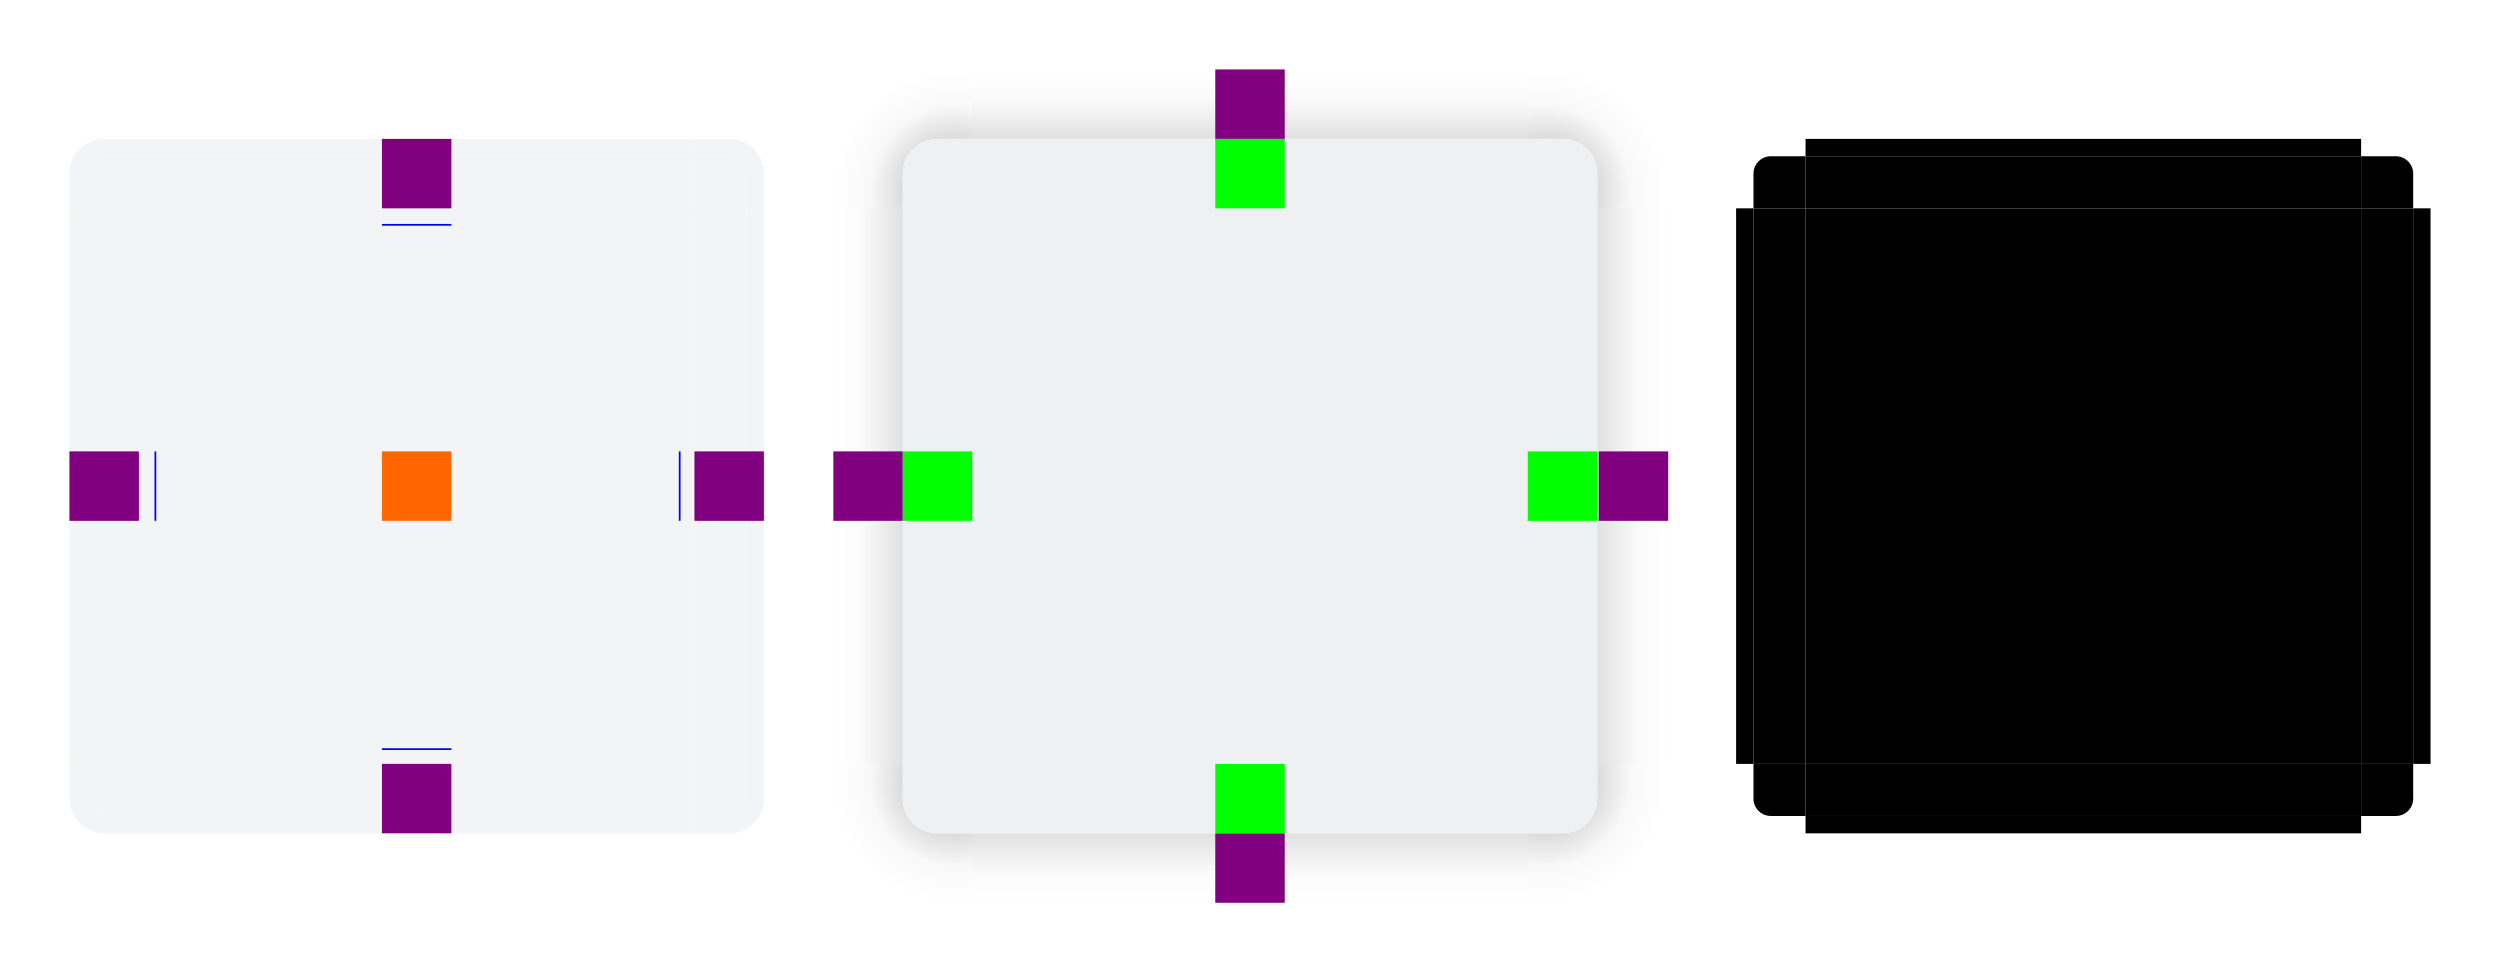
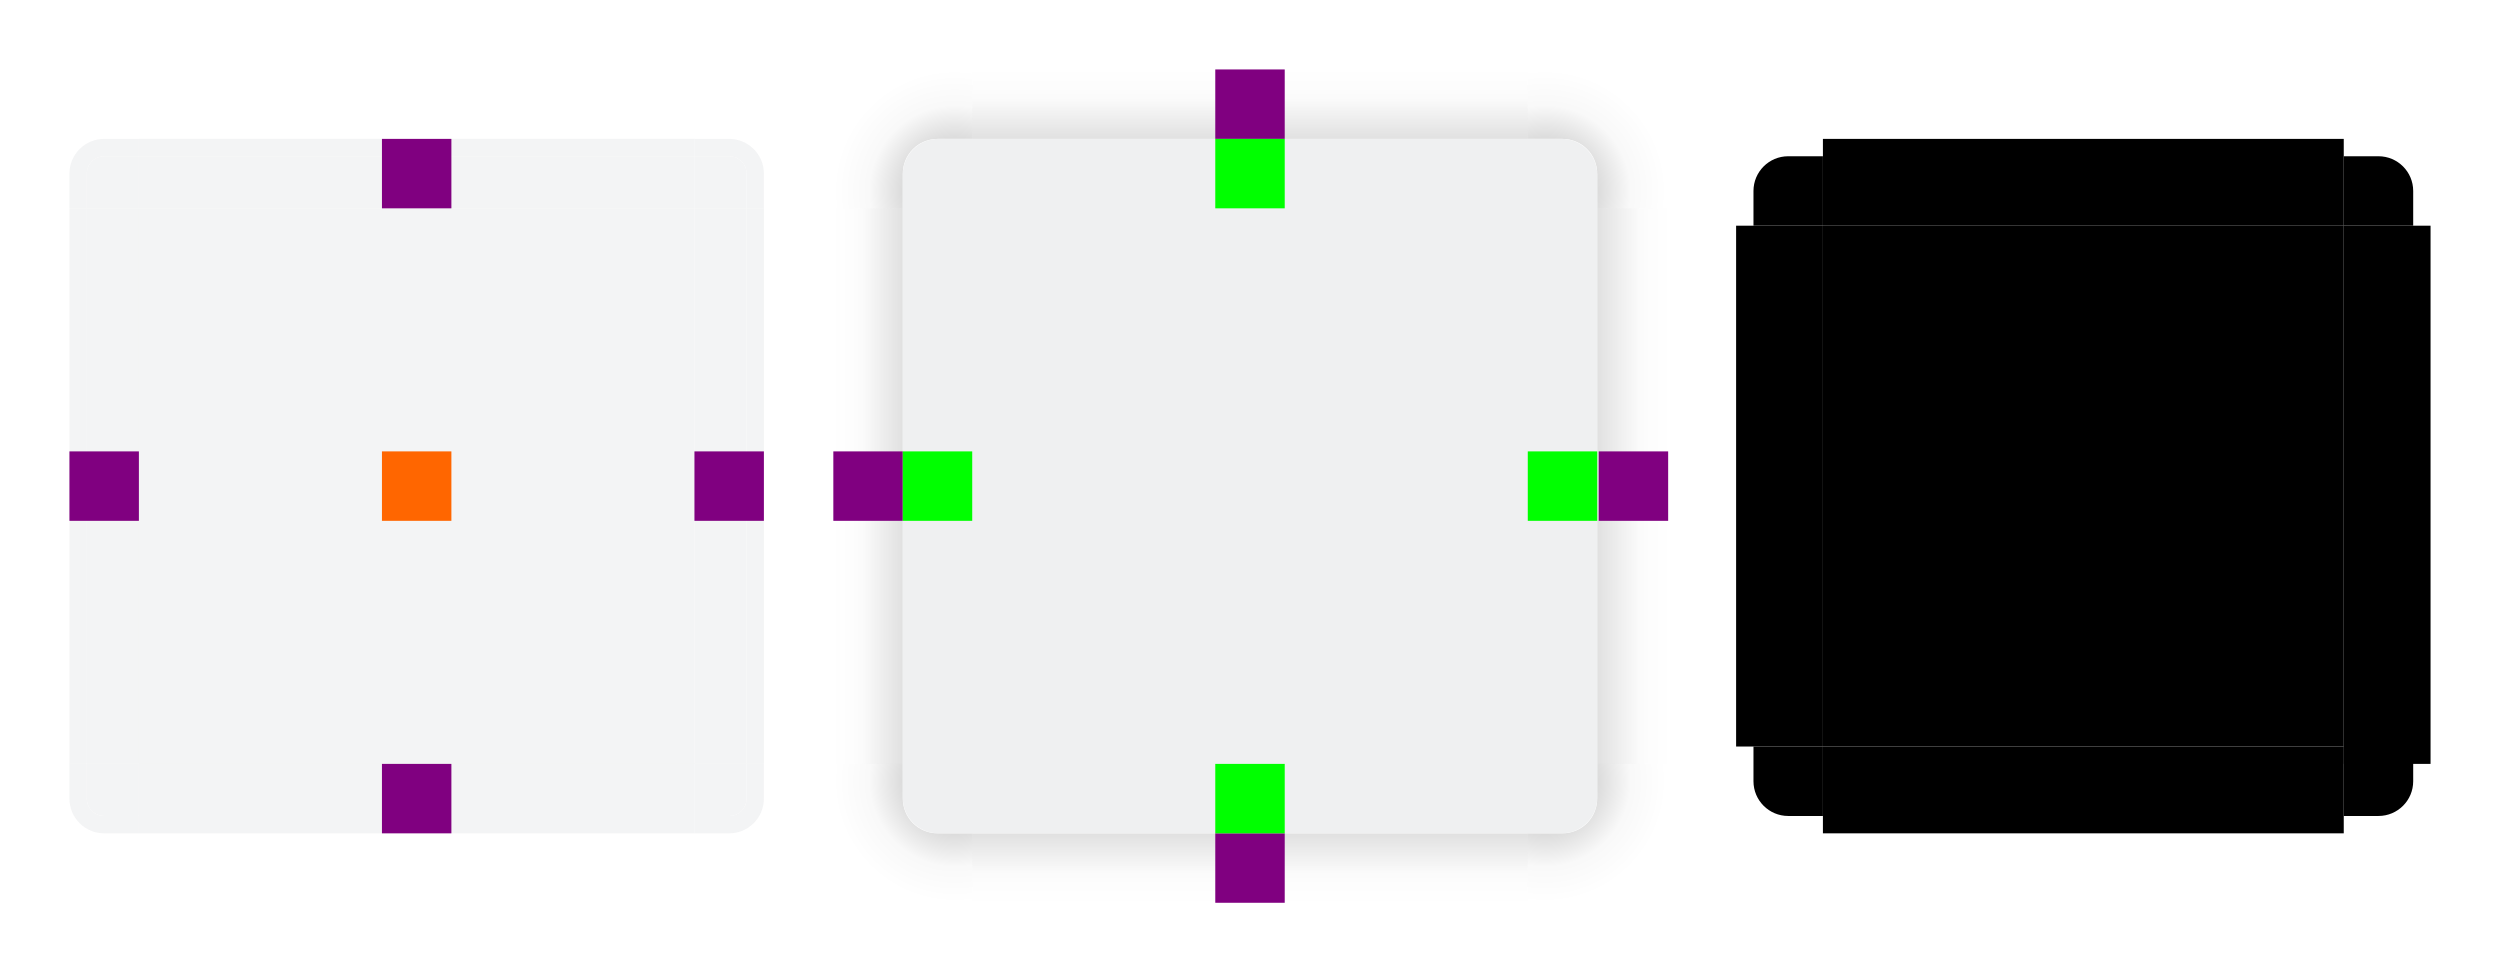
<svg xmlns="http://www.w3.org/2000/svg" xmlns:xlink="http://www.w3.org/1999/xlink" width="144" height="56" viewBox="0 0 144 56">
  <defs>
    <style id="current-color-scheme" type="text/css">
   .ColorScheme-Background { color: #eff0f1; }
   .ColorScheme-Text       { color: #7d7d7d; }
  </style>
    <linearGradient id="shadow-corner" gradientUnits="userSpaceOnUse">
      <stop offset="0" />
      <stop stop-opacity=".2" offset=".286" />
      <stop stop-opacity=".1" offset=".524" />
      <stop stop-opacity=".05" offset=".643" />
      <stop stop-opacity=".025" offset=".702" />
      <stop stop-opacity="0" offset="1" />
    </linearGradient>
    <linearGradient id="shadow-side" gradientUnits="userSpaceOnUse">
      <stop stop-opacity=".2" offset="0" />
      <stop stop-opacity=".1" offset=".333" />
      <stop stop-opacity=".05" offset=".5" />
      <stop stop-opacity=".025" offset=".583" />
      <stop stop-opacity="0" offset="1" />
    </linearGradient>
-     <linearGradient id="linearGradient19" x1="24" x2="20" y1="36" y2="36" gradientUnits="userSpaceOnUse" xlink:href="#shadow-side" />
-     <radialGradient id="radialGradient23" cx="100.5" cy="47.5" r="4" gradientTransform="matrix(0 -1.75 1.75 0 15.875 222.88)" gradientUnits="userSpaceOnUse" xlink:href="#shadow-corner" />
-     <radialGradient id="radialGradient25" cx="133" cy="47" r="4" gradientTransform="matrix(1.75 3.75e-7 -4.0042e-7 1.75 -171.75 -63.25)" gradientUnits="userSpaceOnUse" xlink:href="#shadow-corner" />
-     <radialGradient id="radialGradient26" cx="132.5" cy="79" r="4" gradientTransform="matrix(0 1.75 -1.75 0 199.25 -178.88)" gradientUnits="userSpaceOnUse" xlink:href="#shadow-corner" />
-     <radialGradient id="radialGradient24" cx="100.5" cy="79.5" r="4" gradientTransform="matrix(-1.75 0 0 -1.75 202.88 192.12)" gradientUnits="userSpaceOnUse" xlink:href="#shadow-corner" />
-     <linearGradient id="linearGradient8" x1="44" x2="44" y1="16" y2="12" gradientUnits="userSpaceOnUse" xlink:href="#shadow-side" />
-     <linearGradient id="linearGradient16" x1="64" x2="68.172" y1="36" y2="36" gradientUnits="userSpaceOnUse" xlink:href="#shadow-side" />
-     <linearGradient id="linearGradient10" x1="44" x2="44" y1="56" y2="60" gradientUnits="userSpaceOnUse" xlink:href="#shadow-side" />
+     <linearGradient id="gradient-left" x1="24" x2="20" y1="36" y2="36" gradientTransform="translate(28,-8)" gradientUnits="userSpaceOnUse" xlink:href="#shadow-side" />
+     <radialGradient id="gradient-topleft" cx="100.5" cy="47.5" r="4" gradientTransform="matrix(0,-1.75,1.75,0,-28.125,186.88)" gradientUnits="userSpaceOnUse" xlink:href="#shadow-corner" />
+     <radialGradient id="gradient-topright" cx="133" cy="47" r="4" gradientTransform="matrix(1.75,3.75e-7,-4.0042e-7,1.75,-143.75,-71.25)" gradientUnits="userSpaceOnUse" xlink:href="#shadow-corner" />
+     <radialGradient id="gradient-bottomright" cx="132.5" cy="79" r="4" gradientTransform="matrix(0,1.75,-1.75,0,227.25,-186.88)" gradientUnits="userSpaceOnUse" xlink:href="#shadow-corner" />
+     <radialGradient id="gradient-bottomleft" cx="100.5" cy="79.5" r="4" gradientTransform="matrix(-1.75,0,0,-1.75,230.88,184.12)" gradientUnits="userSpaceOnUse" xlink:href="#shadow-corner" />
+     <linearGradient id="gradient-top" x1="44" x2="44" y1="16" y2="12" gradientTransform="translate(28,-8)" gradientUnits="userSpaceOnUse" xlink:href="#shadow-side" />
+     <linearGradient id="gradient-right" x1="64" x2="68.172" y1="36" y2="36" gradientTransform="translate(28,-8)" gradientUnits="userSpaceOnUse" xlink:href="#shadow-side" />
+     <linearGradient id="gradient-bottom" x1="44" x2="44" y1="56" y2="60" gradientTransform="translate(28,-8)" gradientUnits="userSpaceOnUse" xlink:href="#shadow-side" />
  </defs>
-   <g id="normal" transform="translate(-20,-8)">
+   <g id="normal">
    <g id="center" class="ColorScheme-Background" fill="currentColor" opacity=".75">
-       <rect x="28" y="20" width="32" height="32" />
+       <rect x="8" y="12" width="32" height="32" />
    </g>
    <g id="topleft" class="ColorScheme-Background" fill="currentColor" opacity=".75">
-       <path d="m26 17a1 1 0 0 0-1 1v2h3v-3h-1z" />
-       <path d="m26 16a2 2 0 0 0-2 2v2h1v-2a1 1 0 0 1 1-1h2v-1z" />
+       <path d="m6 9a1 1 0 0 0-1 1v2h3v-3h-1z" />
+       <path d="m6 8a2 2 0 0 0-2 2v2h1v-2a1 1 0 0 1 1-1h2v-1z" />
    </g>
    <g id="topright" class="ColorScheme-Background" fill="currentColor" opacity=".75">
-       <path d="m63 18a1 1 0 0 0-1-1h-2v3h3v-1z" />
-       <path d="m64 18a2 2 0 0 0-2-2h-2v1h2a1 1 0 0 1 1 1v2h1z" />
+       <path d="m43 10a1 1 0 0 0-1-1h-2v3h3v-1z" />
+       <path d="m44 10a2 2 0 0 0-2-2h-2v1h2a1 1 0 0 1 1 1v2h1z" />
+     </g>
+     <g id="bottomleft" class="ColorScheme-Background" fill="currentColor" opacity=".75">
+       <path d="m5 46a1 1 0 0 0 1 1h2v-3h-3v1z" />
+       <path d="m4 46a2 2 0 0 0 2 2h2v-1h-2a1 1 0 0 1-1-1v-2h-1z" />
    </g>
    <g id="bottomright" class="ColorScheme-Background" fill="currentColor" opacity=".75">
-       <path d="m62 55a1 1 0 0 0 1-1v-2h-3v3h1z" />
-       <path d="m62 56a2 2 0 0 0 2-2v-2h-1v2a1 1 0 0 1-1 1h-2v1z" />
-     </g>
-     <g id="bottomleft" class="ColorScheme-Background" fill="currentColor" opacity=".75">
-       <path d="m25 54a1 1 0 0 0 1 1h2v-3h-3v1z" />
-       <path d="m24 54a2 2 0 0 0 2 2h2v-1h-2a1 1 0 0 1-1-1v-2h-1z" />
+       <path d="m42 47a1 1 0 0 0 1-1v-2h-3v3h1z" />
+       <path d="m42 48a2 2 0 0 0 2-2v-2h-1v2a1 1 0 0 1-1 1h-2v1z" />
    </g>
    <g id="top" class="ColorScheme-Background" fill="currentColor" opacity=".75">
-       <rect x="28" y="17" width="32" height="3" />
-       <rect x="28" y="16" width="32" height="1" />
+       <rect x="8" y="9" width="32" height="3" />
+       <rect x="8" y="8" width="32" height="1" />
    </g>
    <g id="left" class="ColorScheme-Background" fill="currentColor" opacity=".75">
-       <rect x="25" y="20" width="3" height="32" />
-       <rect x="24" y="20" width="1" height="32" />
+       <rect x="5" y="12" width="3" height="32" />
+       <rect x="4" y="12" width="1" height="32" />
    </g>
    <g id="right" class="ColorScheme-Background" fill="currentColor" opacity=".75">
-       <rect x="60" y="20" width="3" height="32" />
-       <rect x="63" y="20" width="1" height="32" />
+       <rect x="40" y="12" width="3" height="32" />
+       <rect x="43" y="12" width="1" height="32" />
    </g>
    <g id="bottom" class="ColorScheme-Background" fill="currentColor" opacity=".75">
-       <rect x="28" y="52" width="32" height="3" />
-       <rect x="28" y="55" width="32" height="1" />
+       <rect x="8" y="44" width="32" height="3" />
+       <rect x="8" y="47" width="32" height="1" />
    </g>
-     <rect id="hint-tile-center" x="42" y="34" width="4" height="4" fill="#f60" />
-     <rect id="hint-top-margin" x="42" y="16" width="4" height="4" fill="#800080" />
-     <rect id="hint-bottom-margin" x="42" y="52" width="4" height="4" fill="#800080" />
-     <rect id="hint-left-margin" x="24" y="34" width="4" height="4" fill="#800080" />
-     <rect id="hint-right-margin" x="60" y="34" width="4" height="4" fill="#800080" />
-     <rect id="hint-left-inset" x="28.9" y="34" width=".1" height="4" fill="#00f" />
-     <rect id="hint-right-inset" x="59.1" y="34" width=".1" height="4" fill="#00f" />
-     <rect id="hint-top-inset" transform="rotate(90)" x="20.9" y="-46" width=".1" height="4" fill="#00f" />
-     <rect id="hint-bottom-inset" transform="rotate(90)" x="51.1" y="-46" width=".1" height="4" fill="#00f" />
+     <rect id="hint-tile-center" x="22" y="26" width="4" height="4" fill="#f60" />
+     <rect id="hint-top-margin" x="22" y="8" width="4" height="4" fill="#800080" />
+     <rect id="hint-left-margin" x="4" y="26" width="4" height="4" fill="#800080" />
+     <rect id="hint-right-margin" x="40" y="26" width="4" height="4" fill="#800080" />
+     <rect id="hint-bottom-margin" x="22" y="44" width="4" height="4" fill="#800080" />
+     <rect id="hint-top-inset" x="22" y="8" width="4" height="1e-8" fill="#00f" />
+     <rect id="hint-left-inset" x="4" y="26" width="1e-8" height="4" fill="#00f" />
+     <rect id="hint-right-inset" x="44" y="26" width="1e-8" height="4" fill="#00f" />
+     <rect id="hint-bottom-inset" x="22" y="48" width="4" height="1e-8" fill="#00f" />
  </g>
-   <g id="mask" transform="translate(20,-8)">
-     <g id="mask-center" transform="translate(56)">
-       <rect x="28" y="20" width="32" height="32" />
-     </g>
-     <g id="mask-topleft" transform="translate(56)">
-       <path d="m26 17a1 1 0 0 0-1 1v2h3v-3h-1z" />
-     </g>
-     <g id="mask-topright" transform="translate(56)">
-       <path d="m63 18a1 1 0 0 0-1-1h-2v3h3v-1z" />
-     </g>
-     <g id="mask-bottomright" transform="translate(56)">
-       <path d="m62 55a1 1 0 0 0 1-1v-2h-3v3h1z" />
-     </g>
-     <g id="mask-bottomleft" transform="translate(56)">
-       <path d="m25 54a1 1 0 0 0 1 1h2v-3h-3v1z" />
-     </g>
-     <g id="mask-top" transform="translate(56)">
-       <rect x="28" y="17" width="32" height="3" />
-       <rect x="28" y="16" width="32" height="1" />
-     </g>
-     <g id="mask-left" transform="translate(56)">
-       <rect x="25" y="20" width="3" height="32" />
-       <rect x="24" y="20" width="1" height="32" />
-     </g>
-     <g id="mask-right" transform="translate(56)">
-       <rect x="60" y="20" width="3" height="32" />
-       <rect x="63" y="20" width="1" height="32" />
-     </g>
-     <g id="mask-bottom" transform="translate(56)">
-       <rect x="28" y="52" width="32" height="3" />
-       <rect x="28" y="55" width="32" height="1" />
-     </g>
+   <g id="mask">
+     <rect id="mask-center" x="105" y="13" width="30" height="30" />
+     <path id="mask-topleft" d="m103 9h2v4h-4v-2a2 2 0 0 1 2-2z" />
+     <path id="mask-topright" d="m135 9h2a2 2 0 0 1 2 2v2h-4z" />
+     <path id="mask-bottomleft" d="m101 43h4v4h-2a2 2 0 0 1-2-2z" />
+     <path id="mask-bottomright" d="m135 43h4v2a2 2 0 0 1-2 2h-2z" />
+     <rect id="mask-top" x="105" y="8" width="30" height="5" />
+     <rect id="mask-left" x="100" y="13" width="5" height="30" />
+     <rect id="mask-right" x="135" y="13" width="5" height="31" />
+     <rect id="mask-bottom" x="105" y="43" width="30" height="5" />
  </g>
-   <g id="shadow" transform="translate(0,-39)">
-     <g id="shadow-center" transform="translate(28,31)">
-       <rect x="28" y="20" width="32" height="32" fill="none" />
-     </g>
-     <g id="shadow-topleft" transform="translate(28,31)">
-       <path transform="translate(-72,-28)" d="m95.131 40c-1.734 0-3.131 1.397-3.131 3.131v4.869h4v-2c0-1.108 0.892-2 2-2h2v-4z" fill="url(#radialGradient23)" />
-       <path d="m26 17a1 1 0 0 0-1 1v2h3v-3h-1z" fill="none" />
-       <path d="m26 16a2 2 0 0 0-2 2v2h1v-2a1 1 0 0 1 1-1h2v-1z" fill="none" />
-     </g>
-     <g id="shadow-topright" transform="translate(28,31)">
-       <path d="m60 12v4h2c1.108 0 2 0.892 2 2v2h4v-4.869c0-1.734-1.397-3.131-3.131-3.131z" fill="url(#radialGradient25)" />
-       <path d="m63 18a1 1 0 0 0-1-1h-2v3h3v-1z" fill="none" />
-       <path d="m64 18a2 2 0 0 0-2-2h-2v1h2a1 1 0 0 1 1 1v2h1z" fill="none" />
-     </g>
-     <g id="shadow-bottomright" transform="translate(28,31)">
-       <path d="m64 52v2c0 1.108-0.892 2-2 2h-2v4h4.869c1.734 0 3.131-1.397 3.131-3.131v-4.869z" fill="url(#radialGradient26)" />
-       <path d="m62 55a1 1 0 0 0 1-1v-2h-3v3h1z" fill="none" />
-       <path d="m62 56a2 2 0 0 0 2-2v-2h-1v2a1 1 0 0 1-1 1h-2v1z" fill="none" />
-     </g>
-     <g id="shadow-bottomleft" transform="translate(28,31)">
-       <path d="m20 52v4.869c0 1.734 1.397 3.131 3.131 3.131h4.869v-4h-2c-1.108 0-2-0.892-2-2v-2z" fill="url(#radialGradient24)" />
-       <path d="m25 54a1 1 0 0 0 1 1h2v-3h-3v1z" fill="none" />
-       <path d="m24 54a2 2 0 0 0 2 2h2v-1h-2a1 1 0 0 1-1-1v-2h-1z" fill="none" />
-     </g>
-     <g id="shadow-top" transform="translate(28,31)">
-       <rect x="28" y="12" width="32" height="4" fill="url(#linearGradient8)" opacity=".6" />
-       <rect x="28" y="17" width="32" height="3" fill="none" />
-       <rect x="28" y="16" width="32" height="1" fill="none" />
-     </g>
-     <g id="shadow-left" transform="translate(28,31)">
-       <rect x="25" y="20" width="3" height="32" fill="none" />
-       <rect x="24" y="20" width="1" height="32" fill="none" />
-       <rect x="20" y="20" width="4" height="32" fill="url(#linearGradient19)" opacity=".6" />
-     </g>
-     <g id="shadow-right" transform="translate(28,31)">
-       <rect x="60" y="20" width="3" height="32" fill="none" />
-       <rect x="63" y="20" width="1" height="32" fill="none" />
-       <rect x="64" y="20" width="4.172" height="32" fill="url(#linearGradient16)" opacity=".6" />
-     </g>
-     <g id="shadow-bottom" transform="translate(28,31)">
-       <rect x="28" y="52" width="32" height="3" fill="none" />
-       <rect x="28" y="55" width="32" height="1" fill="none" />
-       <rect x="28" y="56" width="32" height="4" fill="url(#linearGradient10)" opacity=".6" />
-     </g>
-     <rect id="panel-placeholder" class="ColorScheme-Background" x="52" y="47" width="40" height="40" ry="2.051" fill="currentColor" />
-     <rect id="shadow-hint-top-margin" x="70" y="43" width="4" height="4" fill="#800080" />
-     <rect id="shadow-hint-bottom-margin" x="70" y="87" width="4" height="4" fill="#800080" />
-     <rect id="shadow-hint-right-margin" x="92.086" y="65" width="4" height="4" fill="#800080" />
-     <rect id="shadow-hint-left-margin" x="48" y="65" width="4" height="4" fill="#800080" />
-     <rect id="shadow-hint-top-inset" x="70" y="47" width="4" height="4" fill="#0f0" />
-     <rect id="shadow-hint-bottom-inset" x="70" y="83" width="4" height="4" fill="#0f0" />
-     <rect id="shadow-hint-right-inset" x="88" y="65" width="4" height="4" fill="#0f0" />
-     <rect id="shadow-hint-left-inset" x="52" y="65" width="4" height="4" fill="#0f0" />
+   <g id="shadow">
+     <path id="shadow-topleft" d="m51.131 4c-1.734 0-3.131 1.397-3.131 3.131v4.869h4v-2c0-1.108 0.892-2 2-2h2v-4z" fill="url(#gradient-topleft)" />
+     <path id="shadow-topright" d="m88 4v4h2c1.108 0 2 0.892 2 2v2h4v-4.869c0-1.734-1.397-3.131-3.131-3.131z" fill="url(#gradient-topright)" />
+     <path id="shadow-bottomright" d="m92 44v2c0 1.108-0.892 2-2 2h-2v4h4.869c1.734 0 3.131-1.397 3.131-3.131v-4.869z" fill="url(#gradient-bottomright)" />
+     <path id="shadow-bottomleft" d="m48 44v4.869c0 1.734 1.397 3.131 3.131 3.131h4.869v-4h-2c-1.108 0-2-0.892-2-2v-2z" fill="url(#gradient-bottomleft)" />
+     <rect id="shadow-top" x="56" y="4" width="32" height="4" fill="url(#gradient-top)" opacity=".6" />
+     <rect id="shadow-left" x="48" y="12" width="4" height="32" fill="url(#gradient-left)" opacity=".6" />
+     <rect id="shadow-right" x="92" y="12" width="4.172" height="32" fill="url(#gradient-right)" opacity=".6" />
+     <rect id="shadow-bottom" x="56" y="48" width="32" height="4" fill="url(#gradient-bottom)" opacity=".6" />
+     <rect id="panel-placeholder" class="ColorScheme-Background" x="52" y="8" width="40" height="40" ry="2.051" fill="currentColor" />
+     <rect id="shadow-hint-top-margin" x="70" y="4" width="4" height="4" fill="#800080" />
+     <rect id="shadow-hint-left-margin" x="48" y="26" width="4" height="4" fill="#800080" />
+     <rect id="shadow-hint-right-margin" x="92.086" y="26" width="4" height="4" fill="#800080" />
+     <rect id="shadow-hint-bottom-margin" x="70" y="48" width="4" height="4" fill="#800080" />
+     <rect id="shadow-hint-top-inset" x="70" y="8" width="4" height="4" fill="#0f0" />
+     <rect id="shadow-hint-left-inset" x="52" y="26" width="4" height="4" fill="#0f0" />
+     <rect id="shadow-hint-right-inset" x="88" y="26" width="4" height="4" fill="#0f0" />
+     <rect id="shadow-hint-bottom-inset" x="70" y="44" width="4" height="4" fill="#0f0" />
  </g>
-   <g id="thick" transform="translate(140,-52)">
-     <rect id="thick-center" class="ColorScheme-Background" x="12" y="68" width="24" height="24" fill="#ff0" />
-     <rect id="thick-hint-right-margin" transform="rotate(90)" x="78" y="-44" width="4" height="8" fill="#800080" />
-     <rect id="thick-hint-left-margin" transform="rotate(90)" x="78" y="-12" width="4" height="8" fill="#800080" />
-     <rect id="thick-hint-top-margin" x="22" y="60" width="4" height="8" fill="#800080" />
-     <rect id="thick-hint-bottom-margin" x="22" y="92" width="4" height="8" fill="#800080" />
+   <g id="thick">
+     <rect id="thick-center" class="ColorScheme-Background" x="152" y="16" width="24" height="24" fill="#ff0" />
+     <rect id="thick-hint-right-margin" x="176" y="24" width="8" height="4" fill="#800080" />
+     <rect id="thick-hint-left-margin" x="144" y="24" width="8" height="4" fill="#800080" />
+     <rect id="thick-hint-top-margin" x="162" y="8" width="4" height="8" fill="#800080" />
+     <rect id="thick-hint-bottom-margin" x="162" y="40" width="4" height="8" fill="#800080" />
  </g>
</svg>
